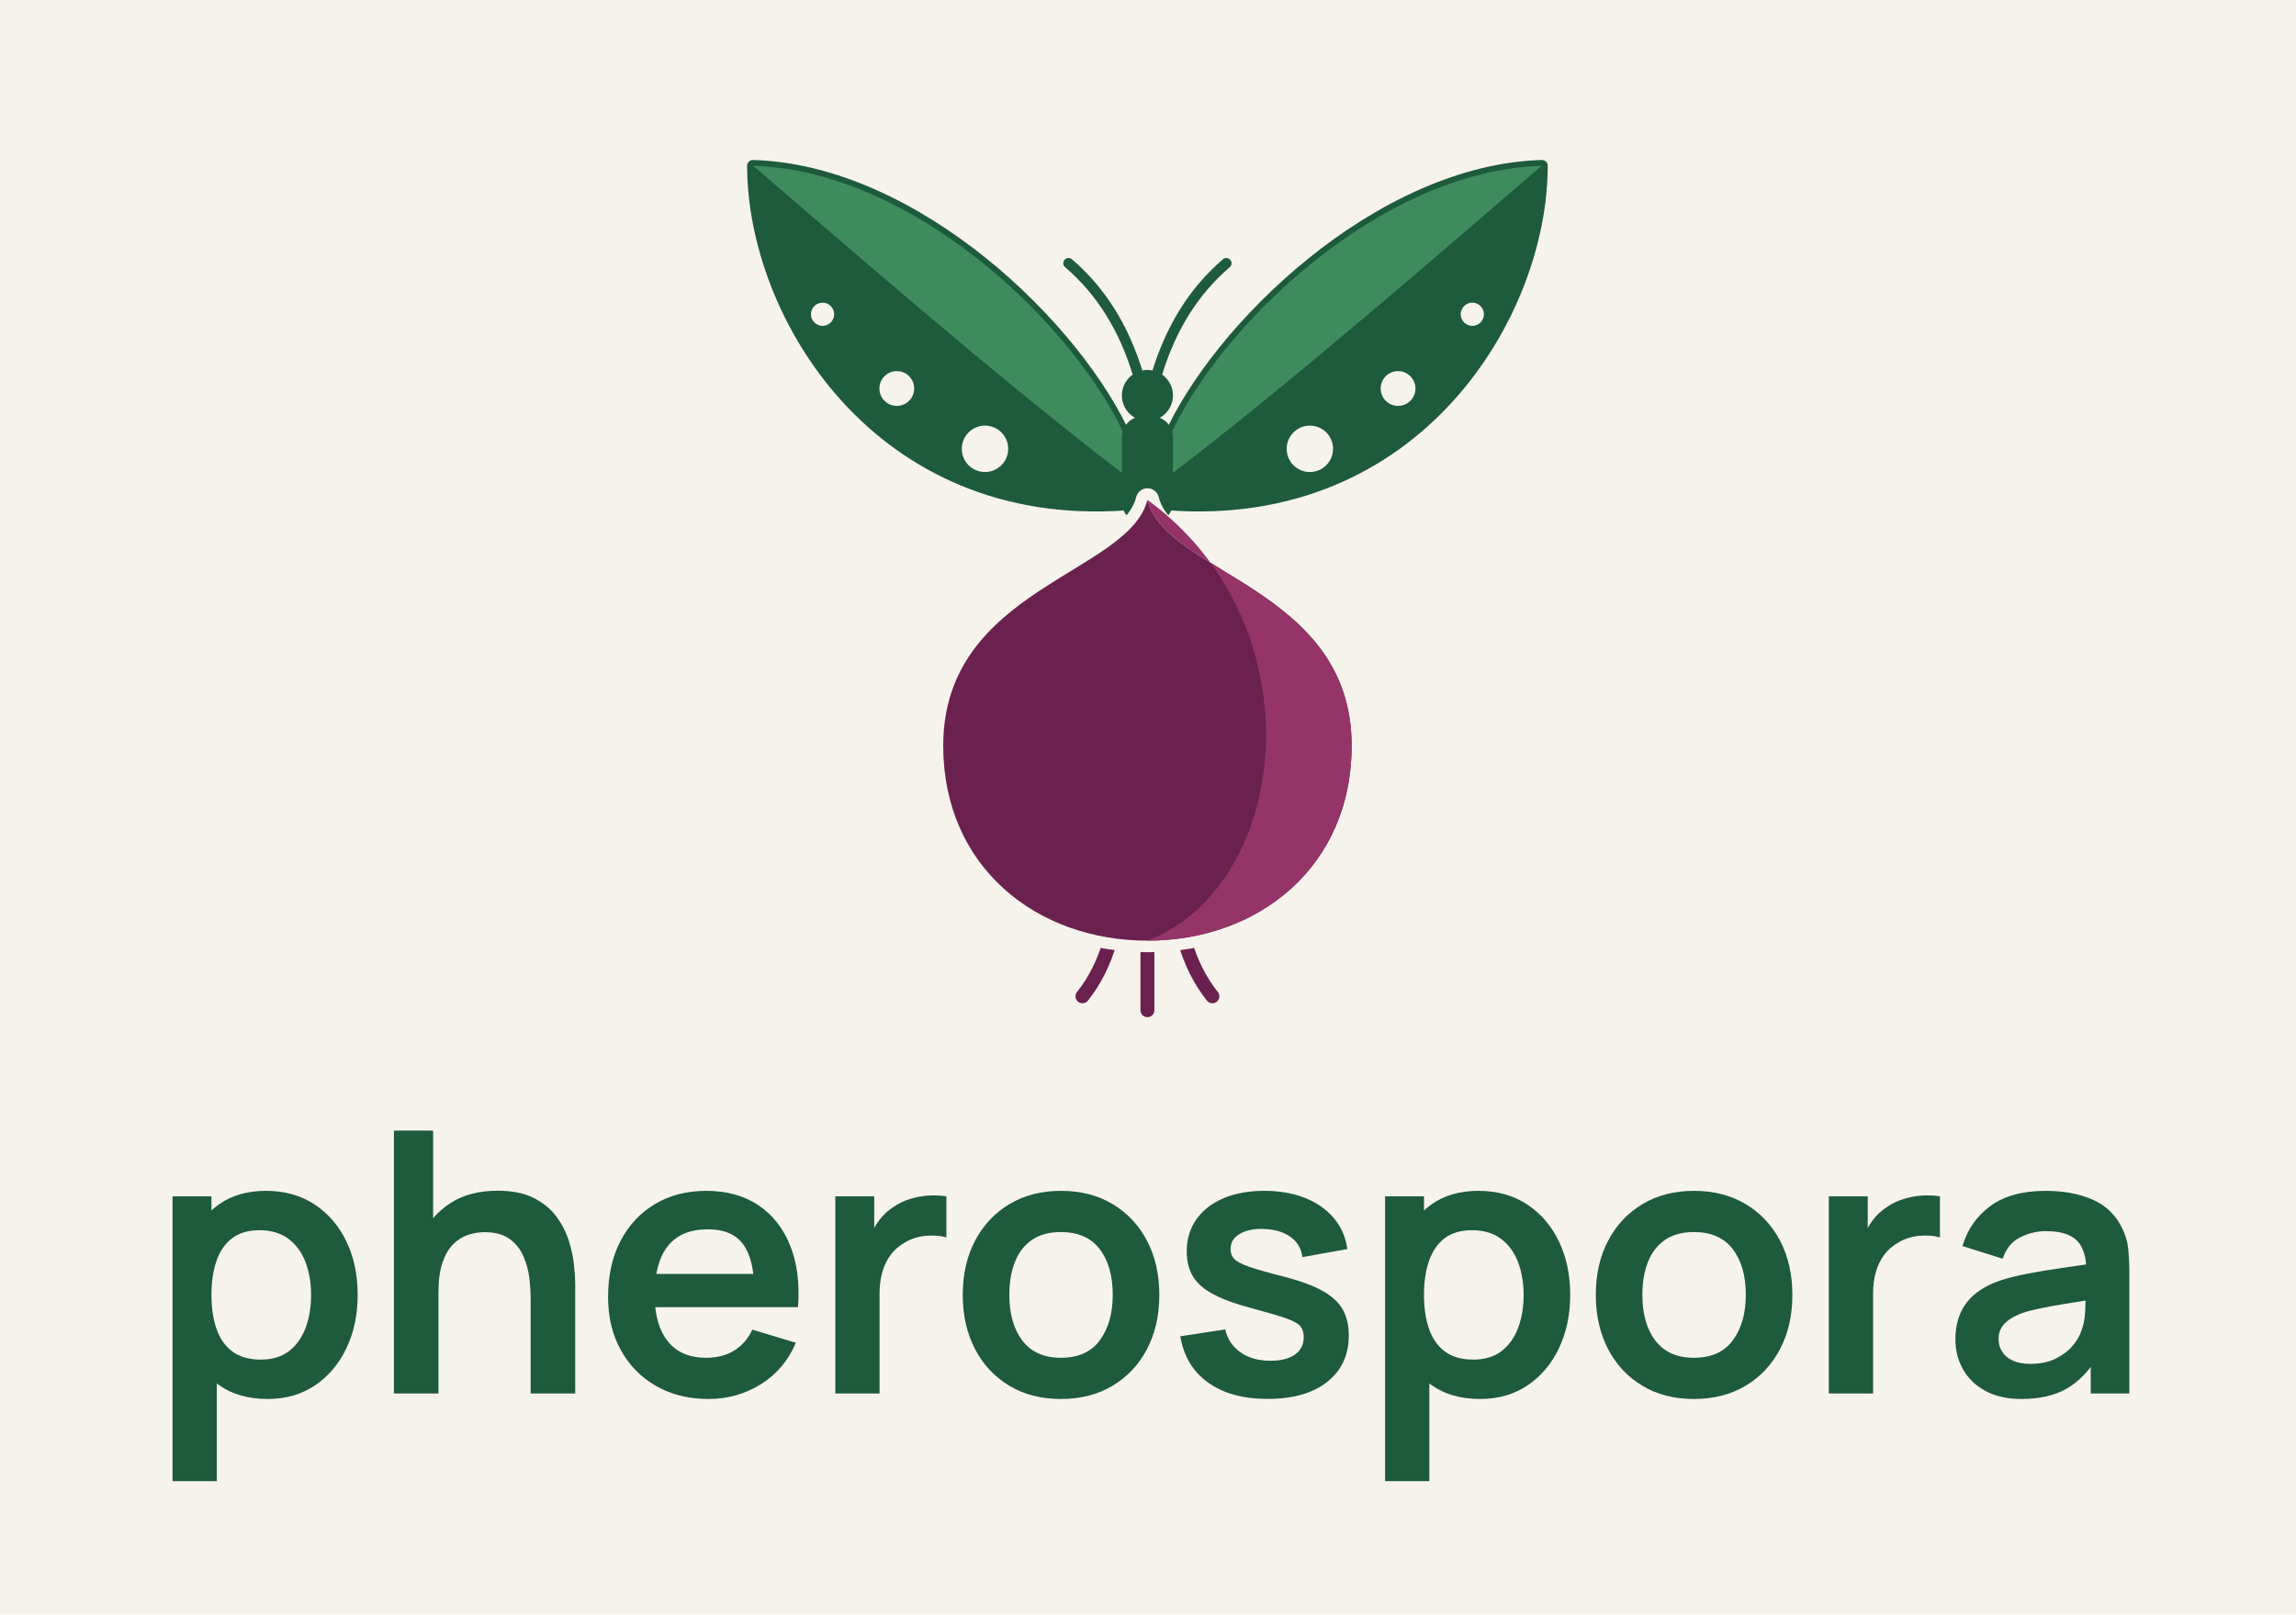
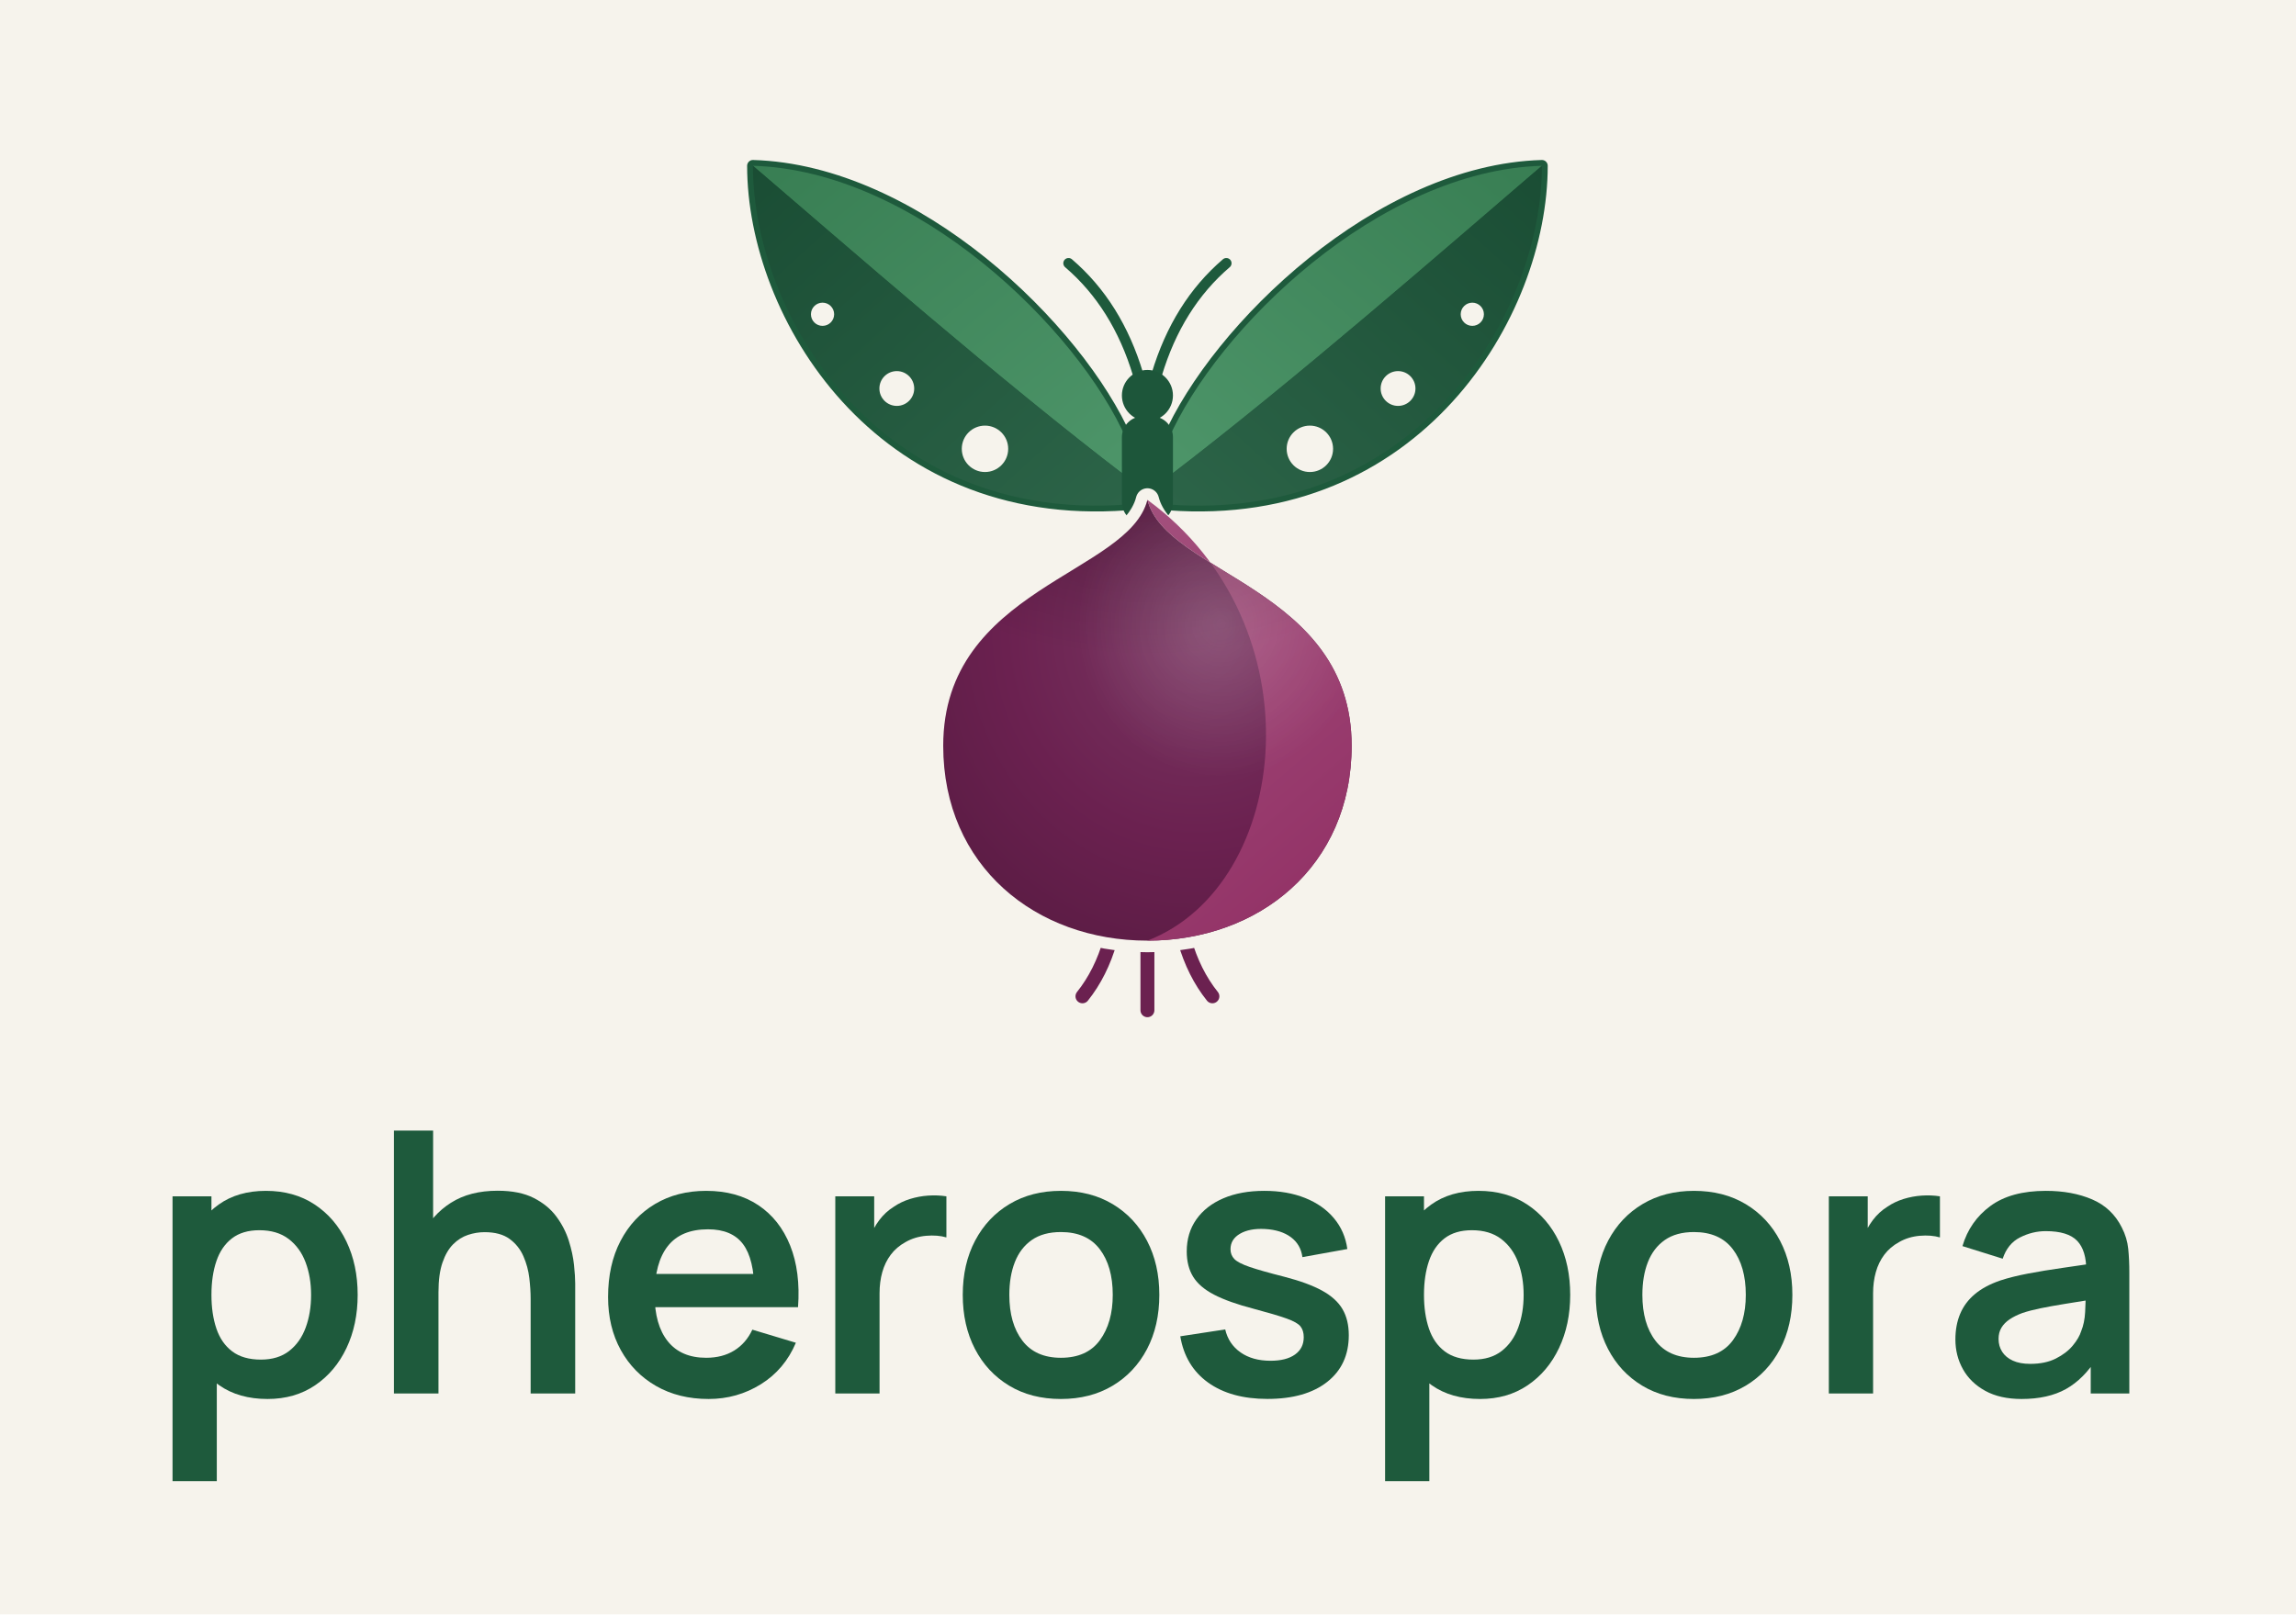
<svg xmlns="http://www.w3.org/2000/svg" viewBox="0 0 873 614" width="873" height="614">
  <rect width="873" height="614" fill="#F6F3EC" />
  <g transform="translate(210.40 -21.65) scale(0.88235)">
-     <path d="M 247 214 C 226 166, 156 98, 86 96 C 86 160, 140 250, 247 242 Z" fill="#1E5A3C" stroke="#1E5A3C" stroke-width="5" stroke-linejoin="round" />
-     <path d="M 247 214 C 226 166, 156 98, 86 96 C 128 132, 192 188, 247 230 Z" fill="#3E8C5C" />
-     <path d="M 86 96 C 86 160, 140 250, 247 242 L 247 230 C 192 188, 128 132, 86 96 Z" fill="#1E5A3C" />
+     <defs>
+       <linearGradient id="gWd" x1="1" y1="1" x2="0" y2="0">
+         <stop offset="0" stop-color="#2C6448" />
+         <stop offset="1" stop-color="#1A4D34" />
+       </linearGradient>
+       <linearGradient id="gWl" x1="1" y1="1" x2="0" y2="0">
+         <stop offset="0" stop-color="#4D9569" />
+         <stop offset="1" stop-color="#387E53" />
+       </linearGradient>
+       <radialGradient id="gB" cx="0.62" cy="0.30" r="0.85">
+         <stop offset="0" stop-color="#7A3762" />
+         <stop offset="0.55" stop-color="#6B2150" />
+         <stop offset="1" stop-color="#581B42" />
+       </radialGradient>
+       <linearGradient id="gBl" x1="0" y1="0" x2="0.4" y2="1">
+         <stop offset="0" stop-color="#A3507D" />
+         <stop offset="1" stop-color="#943468" />
+       </linearGradient>
+       <radialGradient id="gS" cx="0.5" cy="0" r="0.6">
+         <stop offset="0" stop-color="#000" stop-opacity="0.22" />
+         <stop offset="1" stop-color="#000" stop-opacity="0" />
+       </radialGradient>
+       <radialGradient id="gH" cx="0.68" cy="0.28" r="0.35">
+         <stop offset="0" stop-color="#FFF" stop-opacity="0.16" />
+         <stop offset="1" stop-color="#FFF" stop-opacity="0" />
+       </radialGradient>
+       <clipPath id="cB">
+         <path d="M 256 240 C 264 272, 344 278, 344 346 C 344 398, 304 430, 256 430 C 208 430, 168 398, 168 346 C 168 278, 248 272, 256 240 Z" />
+       </clipPath>
+     </defs>
+     <path d="M 247 214 C 226 166, 156 98, 86 96 C 86 160, 140 250, 247 242 Z" fill="url(#gWd)" stroke="#1E5A3C" stroke-width="5" stroke-linejoin="round" />
+     <path d="M 247 214 C 226 166, 156 98, 86 96 C 128 132, 192 188, 247 230 Z" fill="url(#gWl)" />
+     <path d="M 86 96 C 86 160, 140 250, 247 242 L 247 230 C 192 188, 128 132, 86 96 Z" fill="url(#gWd)" />
    <circle cx="186" cy="218" r="10" fill="#F6F3EC" />
    <circle cx="148" cy="192" r="7.5" fill="#F6F3EC" />
    <circle cx="116" cy="160" r="5" fill="#F6F3EC" />
    <path d="M 252 186 C 246 166, 236 150, 222 138" stroke="#1E5A3C" stroke-width="4.5" stroke-linecap="round" fill="none" />
    <g transform="translate(512 0) scale(-1 1)">
-       <path d="M 247 214 C 226 166, 156 98, 86 96 C 86 160, 140 250, 247 242 Z" fill="#1E5A3C" stroke="#1E5A3C" stroke-width="5" stroke-linejoin="round" />
-       <path d="M 247 214 C 226 166, 156 98, 86 96 C 128 132, 192 188, 247 230 Z" fill="#3E8C5C" />
-       <path d="M 86 96 C 86 160, 140 250, 247 242 L 247 230 C 192 188, 128 132, 86 96 Z" fill="#1E5A3C" />
+       <path d="M 247 214 C 226 166, 156 98, 86 96 C 86 160, 140 250, 247 242 Z" fill="url(#gWd)" stroke="#1E5A3C" stroke-width="5" stroke-linejoin="round" />
+       <path d="M 247 214 C 226 166, 156 98, 86 96 C 128 132, 192 188, 247 230 Z" fill="url(#gWl)" />
+       <path d="M 86 96 C 86 160, 140 250, 247 242 L 247 230 C 192 188, 128 132, 86 96 Z" fill="url(#gWd)" />
      <circle cx="186" cy="218" r="10" fill="#F6F3EC" />
      <circle cx="148" cy="192" r="7.5" fill="#F6F3EC" />
      <circle cx="116" cy="160" r="5" fill="#F6F3EC" />
      <path d="M 252 186 C 246 166, 236 150, 222 138" stroke="#1E5A3C" stroke-width="4.5" stroke-linecap="round" fill="none" />
    </g>
-     <rect fill="#1E5A3C" x="245" y="204" width="22" height="46" rx="9" />
+     <rect fill="#1D563A" x="245" y="204" width="22" height="46" rx="9" />
    <path d="M 240 430 Q 236 444, 228 454 M 256 431 L 256 460 M 272 430 Q 276 444, 284 454" stroke="#6B2150" stroke-width="6" stroke-linecap="round" fill="none" />
-     <path d="M 256 240 C 264 272, 344 278, 344 346 C 344 398, 304 430, 256 430 C 208 430, 168 398, 168 346 C 168 278, 248 272, 256 240 Z" fill="#6B2150" stroke="#F6F3EC" stroke-width="10" stroke-linejoin="round" paint-order="stroke" />
-     <path d="M 256 240 C 264 272, 344 278, 344 346 C 344 398, 304 430, 256 430 C 318 406, 330 294, 256 240 Z" fill="#943468" />
-     <circle cx="256" cy="195" r="11" fill="#1E5A3C" />
+     <path d="M 256 240 C 264 272, 344 278, 344 346 C 344 398, 304 430, 256 430 C 208 430, 168 398, 168 346 C 168 278, 248 272, 256 240 Z" fill="none" stroke="#F6F3EC" stroke-width="10" stroke-linejoin="round" />
+     <path d="M 256 240 C 264 272, 344 278, 344 346 C 344 398, 304 430, 256 430 C 208 430, 168 398, 168 346 C 168 278, 248 272, 256 240 Z" fill="url(#gB)" />
+     <path d="M 256 240 C 264 272, 344 278, 344 346 C 344 398, 304 430, 256 430 C 318 406, 330 294, 256 240 Z" fill="url(#gBl)" />
+     <g clip-path="url(#cB)">
+       <rect x="150" y="236" width="212" height="120" fill="url(#gS)" />
+       <path d="M 256 240 C 264 272, 344 278, 344 346 C 344 398, 304 430, 256 430 C 208 430, 168 398, 168 346 C 168 278, 248 272, 256 240 Z" fill="url(#gH)" />
+     </g>
+     <circle cx="256" cy="195" r="11" fill="#1D563A" />
  </g>
  <g transform="translate(56.00 530.00)">
    <path transform="translate(0.00 0) scale(0.06944 -0.06944)" d="M658.665 -30Q500.666 -30 393.999 45.167Q287.333 120.333 233.166 249.417Q178.999 378.5 178.999 540.333Q178.999 702.667 232.833 831.583Q286.666 960.5 391.416 1035.25Q496.166 1110 649.666 1110Q802.999 1110 915.749 1035.75Q1028.498 961.5 1090.248 832.917Q1151.998 704.333 1151.998 540.333Q1151.998 378.333 1090.915 249.25Q1029.832 120.167 919.082 45.083Q808.332 -30 658.665 -30ZM138.333 -480V1080H351.33V321.664H380.663V-480ZM622 185.663Q716.167 185.663 776.918 232.997Q837.668 280.331 867.335 360.832Q897.002 441.332 897.002 540.333Q897.002 638.334 866.752 718.668Q836.502 799.002 773.751 846.669Q711 894.337 613.666 894.337Q521.832 894.337 463.832 849.836Q405.831 805.336 378.58 725.418Q351.33 645.501 351.33 540.333Q351.33 435.499 378.497 355.415Q405.664 275.331 465.331 230.497Q524.999 185.663 622 185.663Z" fill="#1E5A3C" />
    <path transform="translate(84.17 0) scale(0.06944 -0.06944)" d="M887.001 0V520.335Q887.001 570.503 879.751 632.503Q872.501 694.504 847.333 752.087Q822.166 809.671 771.666 846.67Q721.165 883.67 634.666 883.67Q588.998 883.67 544.08 868.753Q499.163 853.836 462.83 817.585Q426.496 781.335 404.413 717.501Q382.329 653.667 382.329 555.001L239.331 616.333Q239.331 753.834 292.831 866.084Q346.331 978.334 450.165 1044.5Q553.998 1110.667 706.33 1110.667Q825.83 1110.667 903.913 1071Q981.996 1031.334 1027.996 969.084Q1073.996 906.835 1095.996 836.752Q1117.997 766.669 1124.497 704.085Q1130.997 641.501 1130.997 603V0ZM138.333 0V1440H352.997V681.664H382.329V0Z" fill="#1E5A3C" />
    <path transform="translate(169.65 0) scale(0.06944 -0.06944)" d="M630.665 -30Q466.832 -30 342.999 41.083Q219.166 112.167 149.583 238.083Q80 364 80 528.334Q80 705.334 148.25 835.834Q216.5 966.333 337.416 1038.167Q458.332 1110 617.332 1110Q784.832 1110 902.332 1031.667Q1019.832 953.334 1077.082 810.334Q1134.332 667.334 1120.165 472.668H881.002V560.666Q880.002 737.001 819.001 818.169Q758 899.336 627.332 899.336Q479.498 899.336 407.247 807.669Q334.996 716.001 334.996 540Q334.996 375.665 407.247 285.664Q479.498 195.663 617.332 195.663Q706.333 195.663 770.668 235.33Q835.002 274.998 870.002 349.665L1108.332 278Q1046.498 131.666 916.748 50.833Q786.999 -30 630.665 -30ZM258.997 472.668V654.999H1002.334V472.668Z" fill="#1E5A3C" />
    <path transform="translate(251.88 0) scale(0.06944 -0.06944)" d="M140 0V1080H352.997V817L326.997 851Q347.33 905 380.83 949.666Q414.33 994.333 460.996 1023.333Q500.829 1050.5 549.246 1065.5Q597.663 1080.5 648.663 1084Q699.664 1087.5 748.33 1080V855.004Q699.663 869.17 637.579 863.837Q575.496 858.503 524.662 829.336Q475.162 802.169 443.745 760.251Q412.329 718.334 397.329 664.833Q382.329 611.333 382.329 548.666V0Z" fill="#1E5A3C" />
    <path transform="translate(304.51 0) scale(0.06944 -0.06944)" d="M617.332 -30Q454.832 -30 333.999 43.0Q213.166 116 146.583 244.583Q80 373.167 80 540.333Q80 709.5 148 837.917Q216 966.333 336.916 1038.167Q457.832 1110 617.332 1110Q779.999 1110 901.249 1037.083Q1022.498 964.167 1089.415 835.75Q1156.331 707.333 1156.331 540.333Q1156.331 371.833 1088.915 243.333Q1021.498 114.833 900.165 42.417Q778.832 -30 617.332 -30ZM617.332 195.663Q760.5 195.663 830.918 291.997Q901.335 388.332 901.335 540.333Q901.335 697.168 830.001 790.753Q758.667 884.337 617.332 884.337Q520.331 884.337 457.914 840.67Q395.497 797.003 365.246 719.668Q334.996 642.334 334.996 540.333Q334.996 382.832 406.663 289.248Q478.331 195.663 617.332 195.663Z" fill="#1E5A3C" />
    <path transform="translate(387.22 0) scale(0.06944 -0.06944)" d="M557.333 -29.667Q356.833 -29.667 232.083 60.166Q107.333 149.999 80 313.332L325.996 350.998Q344.663 270.998 409.997 225.164Q475.331 179.33 574.332 179.33Q660.501 179.33 708.251 213.581Q756.002 247.832 756.002 308.333Q756.002 344.833 738.336 367.334Q720.669 389.834 661.835 410.834Q603.001 431.835 481.001 464.335Q345.333 499.668 265.25 541.252Q185.167 582.835 150.25 639.835Q115.333 696.835 115.333 778.001Q115.333 879.001 168 953.75Q220.667 1028.5 316.083 1069.25Q411.5 1110 540.333 1110Q665.999 1110 763.582 1070.917Q861.166 1031.833 921.332 960.083Q981.499 888.333 994.666 791.333L748.669 747.001Q739.669 815.835 686.085 855.919Q632.5 896.003 544.332 901.003Q459.331 905.503 407.164 875.169Q354.996 844.835 354.996 790.334Q354.996 758.5 376.08 736.583Q397.163 714.666 460.413 692.999Q523.664 671.333 649.997 639.333Q779.498 605.832 856.665 563.416Q933.832 520.999 968.249 462.082Q1002.665 403.166 1002.665 319.333Q1002.665 156.5 884.332 63.416Q765.999 -29.667 557.333 -29.667Z" fill="#1E5A3C" />
    <path transform="translate(461.04 0) scale(0.06944 -0.06944)" d="M658.665 -30Q500.666 -30 393.999 45.167Q287.333 120.333 233.166 249.417Q178.999 378.5 178.999 540.333Q178.999 702.667 232.833 831.583Q286.666 960.5 391.416 1035.25Q496.166 1110 649.666 1110Q802.999 1110 915.749 1035.75Q1028.498 961.5 1090.248 832.917Q1151.998 704.333 1151.998 540.333Q1151.998 378.333 1090.915 249.25Q1029.832 120.167 919.082 45.083Q808.332 -30 658.665 -30ZM138.333 -480V1080H351.33V321.664H380.663V-480ZM622 185.663Q716.167 185.663 776.918 232.997Q837.668 280.331 867.335 360.832Q897.002 441.332 897.002 540.333Q897.002 638.334 866.752 718.668Q836.502 799.002 773.751 846.669Q711 894.337 613.666 894.337Q521.832 894.337 463.832 849.836Q405.831 805.336 378.58 725.418Q351.33 645.501 351.33 540.333Q351.33 435.499 378.497 355.415Q405.664 275.331 465.331 230.497Q524.999 185.663 622 185.663Z" fill="#1E5A3C" />
    <path transform="translate(545.21 0) scale(0.06944 -0.06944)" d="M617.332 -30Q454.832 -30 333.999 43.0Q213.166 116 146.583 244.583Q80 373.167 80 540.333Q80 709.5 148 837.917Q216 966.333 336.916 1038.167Q457.832 1110 617.332 1110Q779.999 1110 901.249 1037.083Q1022.498 964.167 1089.415 835.75Q1156.331 707.333 1156.331 540.333Q1156.331 371.833 1088.915 243.333Q1021.498 114.833 900.165 42.417Q778.832 -30 617.332 -30ZM617.332 195.663Q760.5 195.663 830.918 291.997Q901.335 388.332 901.335 540.333Q901.335 697.168 830.001 790.753Q758.667 884.337 617.332 884.337Q520.331 884.337 457.914 840.67Q395.497 797.003 365.246 719.668Q334.996 642.334 334.996 540.333Q334.996 382.832 406.663 289.248Q478.331 195.663 617.332 195.663Z" fill="#1E5A3C" />
    <path transform="translate(629.65 0) scale(0.06944 -0.06944)" d="M140 0V1080H352.997V817L326.997 851Q347.33 905 380.83 949.666Q414.33 994.333 460.996 1023.333Q500.829 1050.5 549.246 1065.5Q597.663 1080.5 648.663 1084Q699.664 1087.5 748.33 1080V855.004Q699.663 869.17 637.579 863.837Q575.496 858.503 524.662 829.336Q475.162 802.169 443.745 760.251Q412.329 718.334 397.329 664.833Q382.329 611.333 382.329 548.666V0Z" fill="#1E5A3C" />
    <path transform="translate(681.94 0) scale(0.06944 -0.06944)" d="M442.334 -30Q324.667 -30 243.75 14.417Q162.833 58.833 121.417 132.917Q80 207 80 296Q80 374.333 106.084 436.417Q132.167 498.5 186.251 544.083Q240.335 589.666 325.668 618.999Q391.335 640.499 478.419 657.083Q565.503 673.666 668.169 688.249Q770.836 702.832 883.334 719.665L796.669 671.333Q797.502 783.168 746.752 836.252Q696.001 889.337 574.666 889.337Q501.998 889.337 434.081 855.086Q366.164 820.835 338.997 738.334L118.667 807.333Q158.833 944 271.583 1027Q384.333 1110 575.333 1110Q719.5 1110 828.666 1063.166Q937.832 1016.333 991.332 908.999Q1020.332 852.333 1026.332 792.833Q1032.332 733.333 1032.332 662.667V0H821.002V234.335L856.002 195.669Q783.002 79.168 685.418 24.584Q587.834 -30 442.334 -30ZM489.999 162.331Q572 162.331 629.834 191.414Q687.668 220.498 722.335 262.082Q757.002 303.667 768.669 341.335Q787.502 387.335 790.419 446.752Q793.335 506.169 793.335 543.335L867.335 521.002Q757.669 503.502 679.586 490.835Q601.502 478.169 545.834 466.752Q490.166 455.335 446.999 441.002Q405.498 425.669 376.415 405.918Q347.331 386.168 331.83 360.001Q316.33 333.834 316.33 299Q316.33 259.499 336.08 228.582Q355.83 197.665 394.414 179.998Q432.998 162.331 489.999 162.331Z" fill="#1E5A3C" />
  </g>
</svg>
